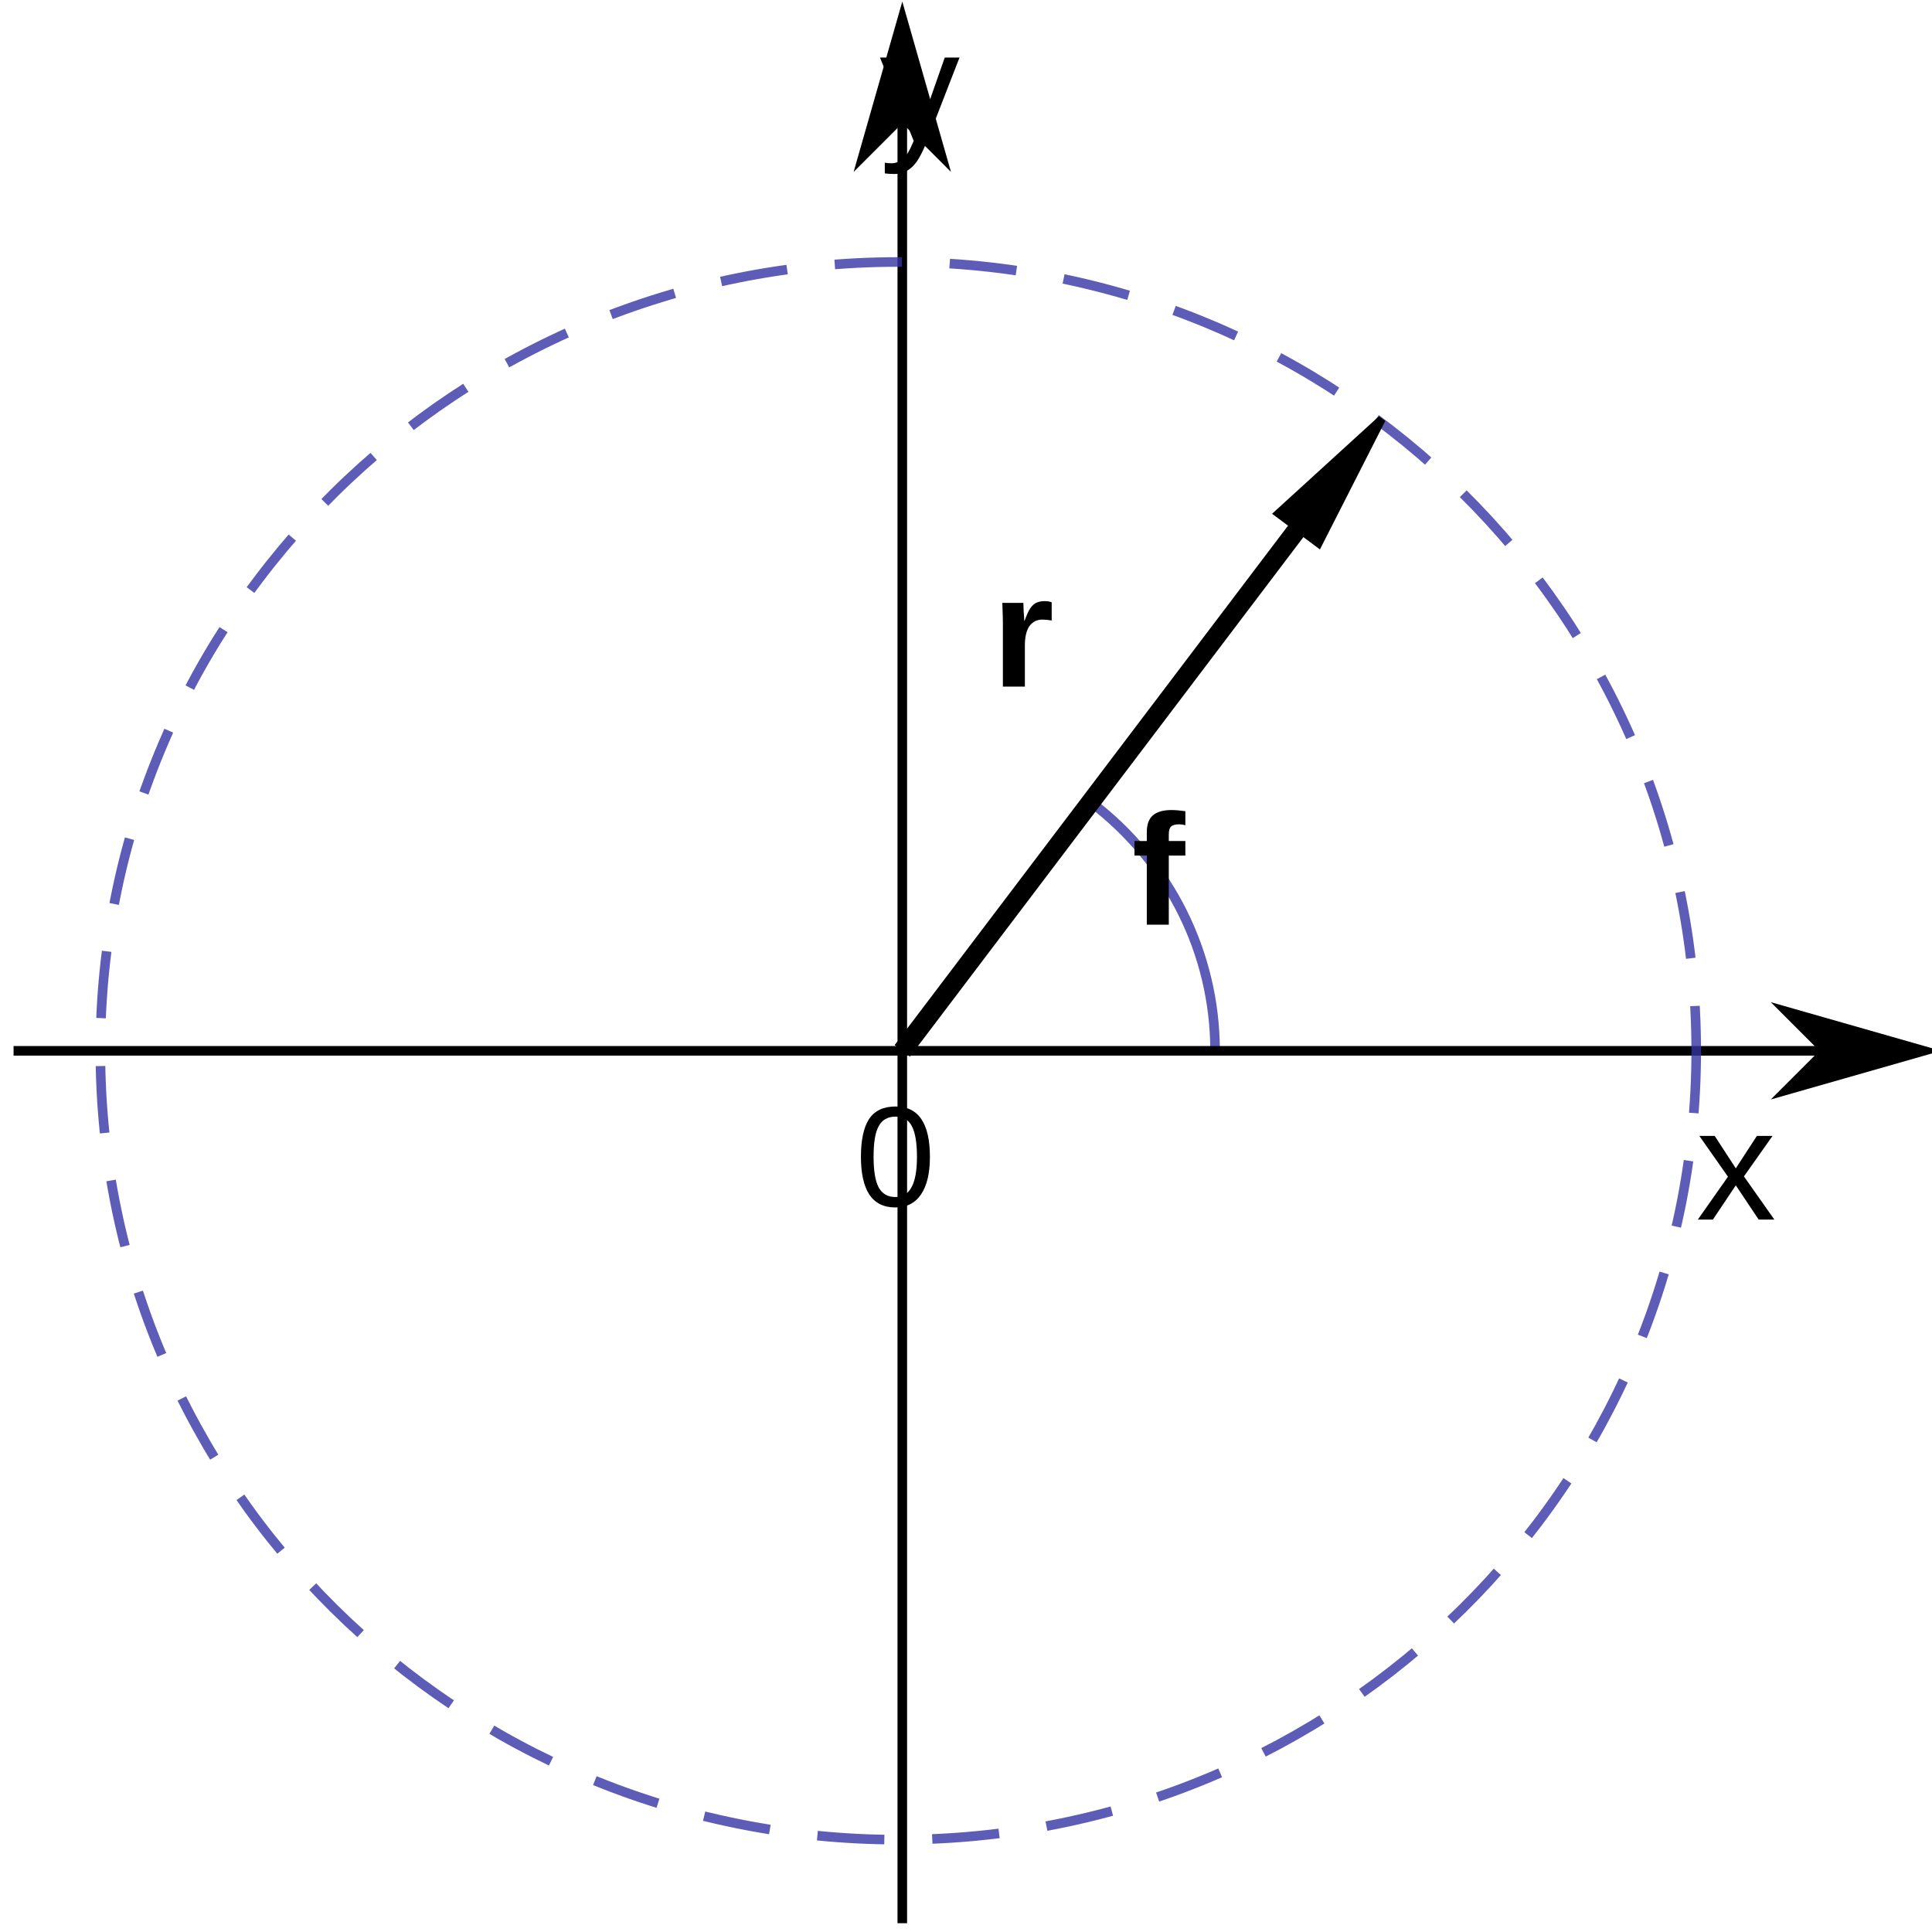
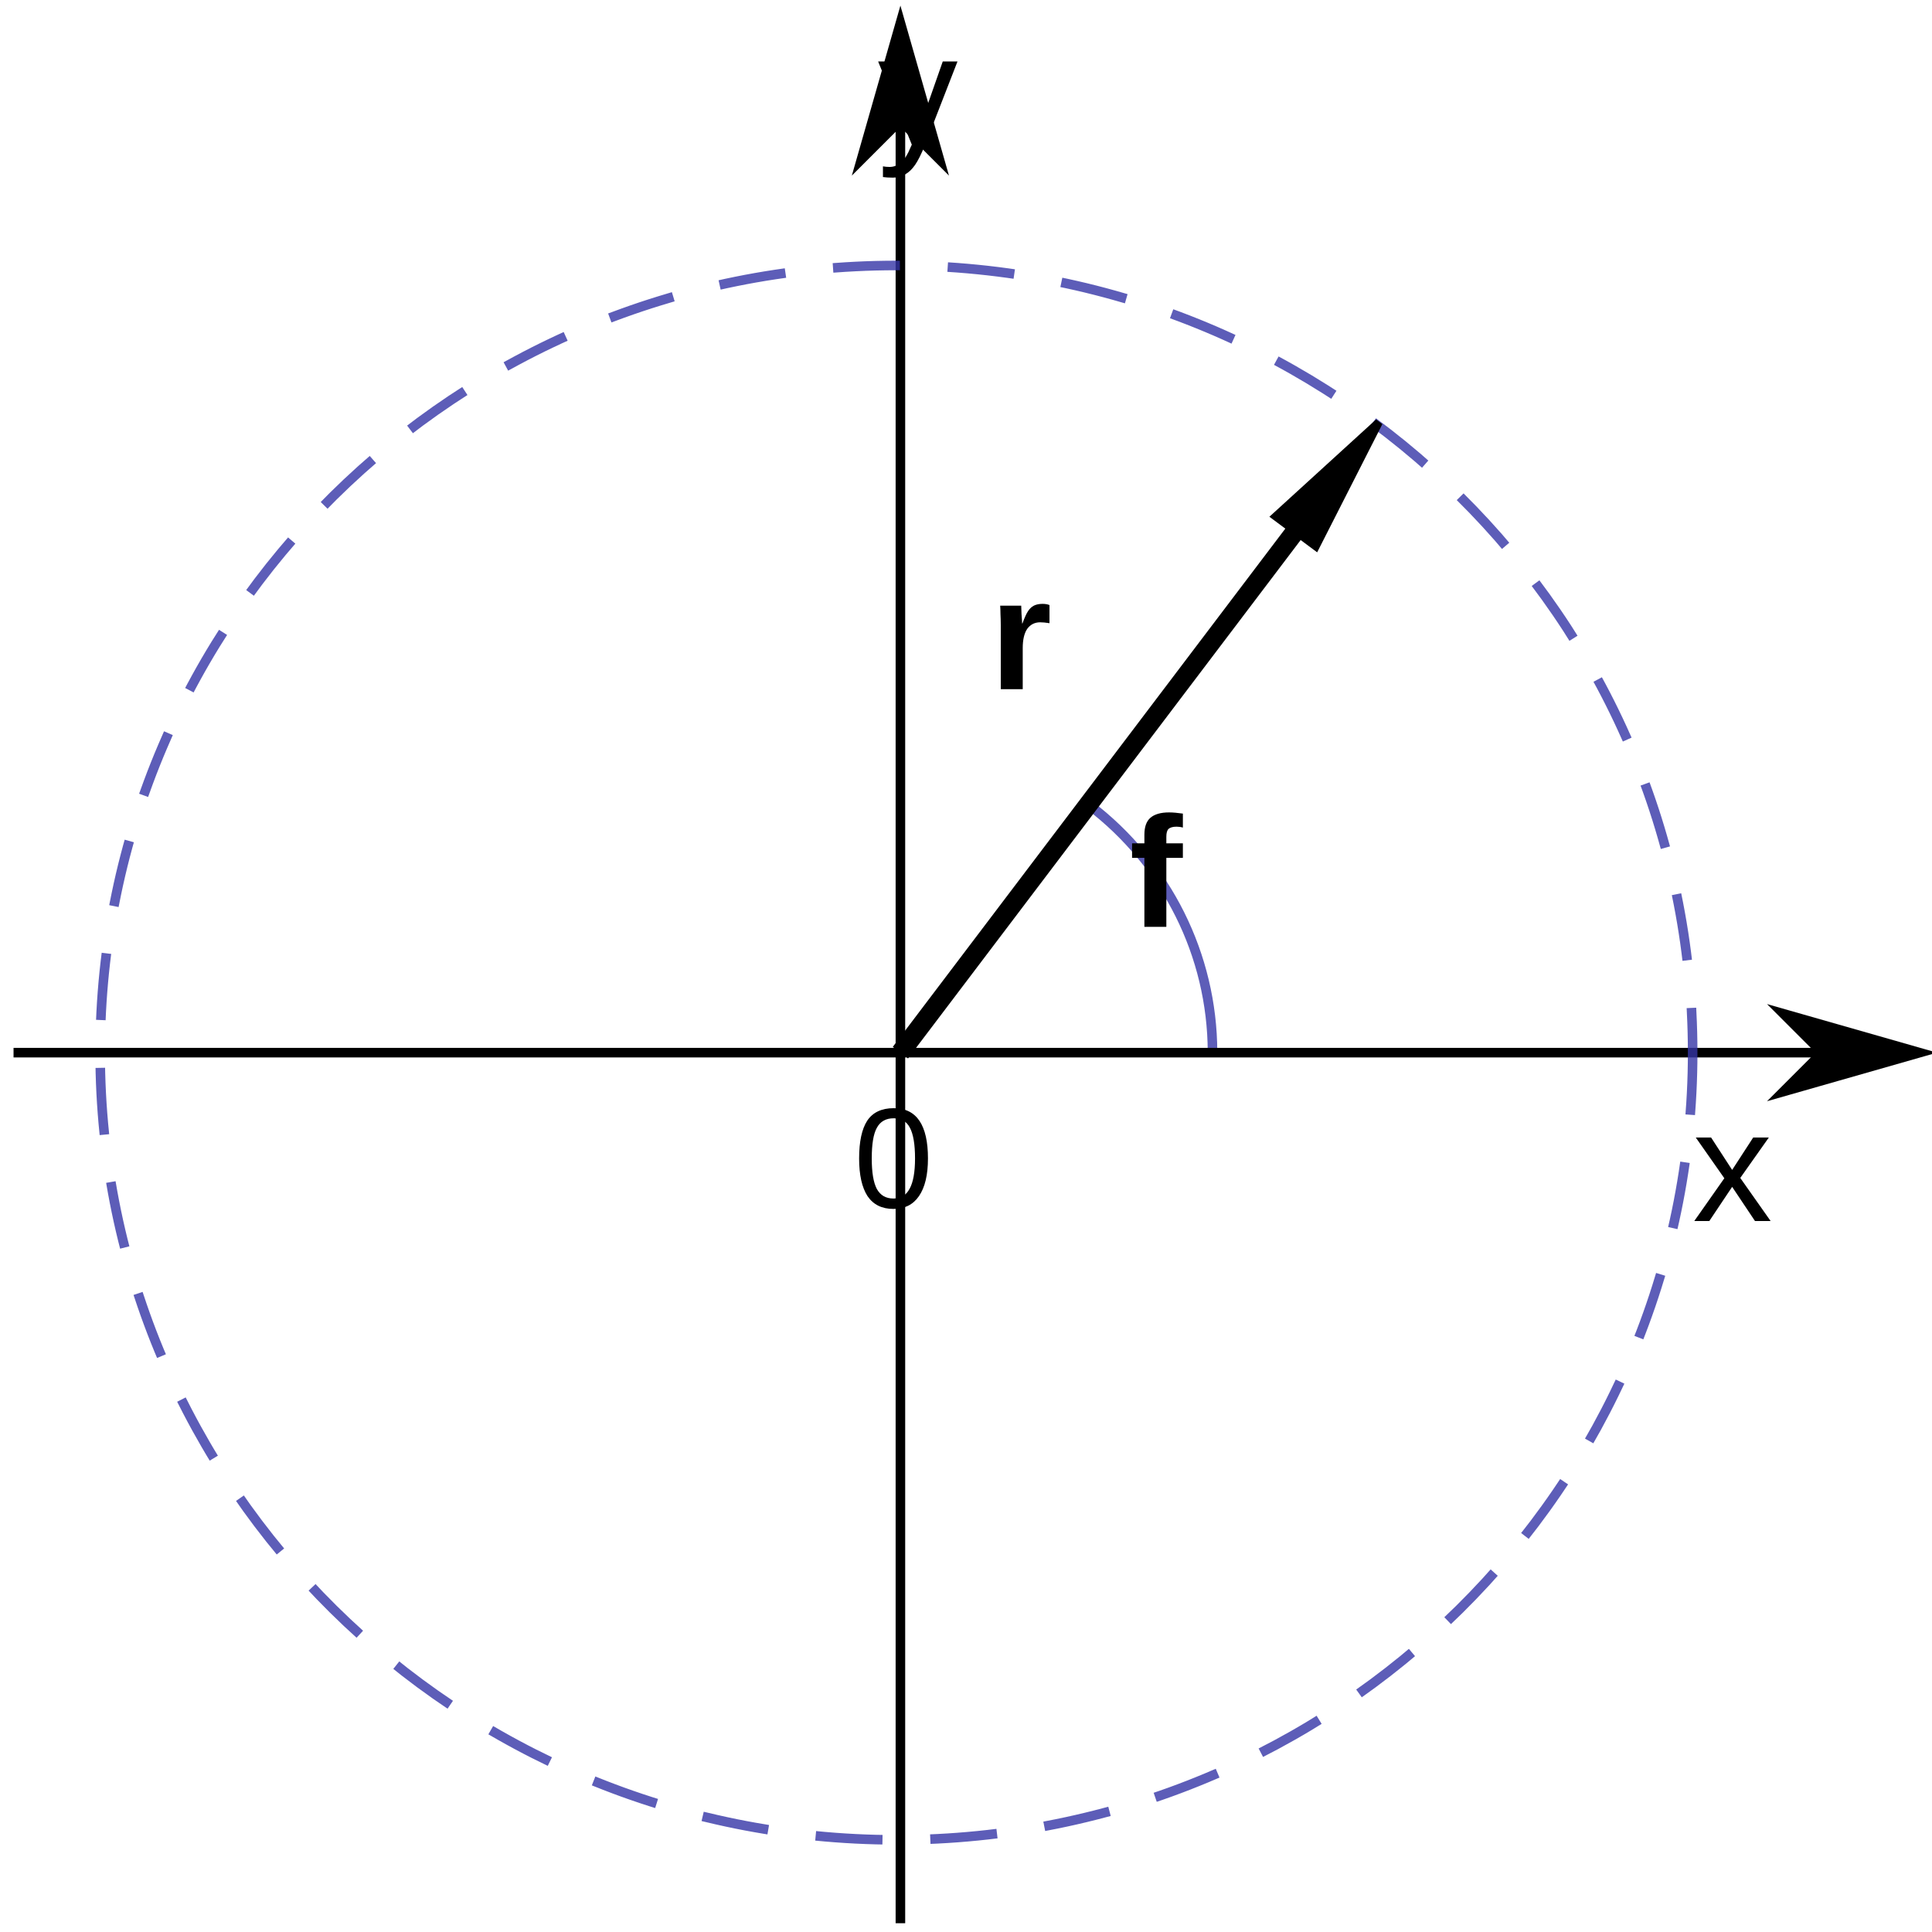
- <svg xmlns="http://www.w3.org/2000/svg" id="svg2" viewBox="0 0 100.788 100.788" height="100.788" width="100.788" version="1.1">
+ <svg xmlns="http://www.w3.org/2000/svg" version="1.1" width="101" height="101" viewBox="0 0 101 101" id="svg2">
  <defs id="defs4">
-     <marker style="overflow:visible" id="Arrow1Lstart" orient="auto" refY="0" refX="0">
-       <path style="fill-rule:evenodd;stroke:#000000;stroke-width:1pt" id="path3949" transform="matrix(0.8,0,0,0.8,10,0)" d="M 0,0 5,-5 -12.5,0 5,5 Z" />
+     <marker refX="0" refY="0" orient="auto" id="Arrow1Lstart" style="overflow:visible">
+       <path d="M 0,0 5,-5 -12.5,0 5,5 Z" transform="matrix(0.8,0,0,0.8,10,0)" id="path3949" style="fill-rule:evenodd;stroke:#000000;stroke-width:1pt" />
    </marker>
  </defs>
-   <rect y="0.5" x="0.5" height="99.788" width="99.788" id="rect836" style="fill:#ffffff;fill-opacity:1;stroke:#ffffff;stroke-width:1;stroke-miterlimit:4;stroke-dasharray:none;stroke-opacity:1" />
-   <path style="fill:none;stroke:#3535a6;stroke-width:0.5;stroke-linecap:butt;stroke-linejoin:miter;stroke-miterlimit:4;stroke-dasharray:none;stroke-dashoffset:0;stroke-opacity:0.8" id="path3779" d="m 56.956,41.883 a 16.525,16.337 0 0 1 6.431,12.887" />
-   <path style="fill:none;stroke:#000000;stroke-width:0.5;stroke-linecap:butt;stroke-linejoin:miter;stroke-miterlimit:4;stroke-dasharray:none;stroke-opacity:1;marker-start:url(#Arrow1Lstart)" id="path2987" d="M 47.071,1.052 V 100.329" />
-   <path style="fill:none;stroke:#000000;stroke-width:0.5;stroke-linecap:butt;stroke-linejoin:miter;stroke-miterlimit:4;stroke-dasharray:none;stroke-opacity:1;marker-start:url(#Arrow1Lstart)" id="path2987-1" d="M 100.292,54.819 H 0.708" />
-   <path style="fill:none;stroke:#3535a6;stroke-width:0.5;stroke-linecap:square;stroke-linejoin:miter;stroke-miterlimit:0;stroke-dasharray:3, 3;stroke-dashoffset:0;stroke-opacity:0.8" id="path3007" d="m 88.488,54.819 a 41.626,41.152 0 0 1 -83.252,0 41.626,41.152 0 1 1 83.252,0 z" />
-   <path style="fill:none;stroke:#000000;stroke-width:1;stroke-linecap:butt;stroke-linejoin:miter;stroke-miterlimit:4;stroke-dasharray:none;stroke-opacity:1" id="path3777" d="M 47.071,54.819 69.782,24.833 v 0" />
-   <path style="fill:#000000;fill-opacity:1;stroke:#000000;stroke-width:0.416px;stroke-linecap:butt;stroke-linejoin:miter;stroke-opacity:1" id="path3781-4" d="m 66.687,26.786 5.394,-4.92 -3.297,6.482 z" />
-   <text style="font-style:normal;font-variant:normal;font-weight:bold;font-stretch:normal;font-size:8.319px;line-height:125%;font-family:Arial;-inkscape-font-specification:'Arial Bold';text-align:center;letter-spacing:0px;word-spacing:0px;writing-mode:lr-tb;text-anchor:middle;display:inline;fill:#000000;fill-opacity:1;stroke:none" xml:space="preserve" id="text3850" transform="scale(1.005744,0.9942891)" y="48.517" x="63.557">
-     <tspan style="font-style:normal;font-variant:normal;font-weight:bold;font-stretch:normal;font-size:8.319px;line-height:125%;font-family:Arial;-inkscape-font-specification:'Arial Bold';text-align:center;writing-mode:lr-tb;text-anchor:middle" id="tspan3852" y="48.517" x="63.557">f</tspan>
+   <rect style="fill:#ffffff;fill-opacity:1;stroke:#ffffff;stroke-width:1.002;stroke-miterlimit:4;stroke-dasharray:none;stroke-opacity:1" id="rect836" width="99.998" height="99.998" x="0.501" y="0.501" />
+   <path d="m 56.956,42.095 a 16.525,16.337 0 0 1 6.431,12.887" id="path3779" style="fill:none;stroke:#3535a6;stroke-width:0.5;stroke-linecap:butt;stroke-linejoin:miter;stroke-miterlimit:4;stroke-dasharray:none;stroke-dashoffset:0;stroke-opacity:0.8" />
+   <path d="M 47.071,1.264 V 100.541" id="path2987" style="fill:none;stroke:#000000;stroke-width:0.5;stroke-linecap:butt;stroke-linejoin:miter;stroke-miterlimit:4;stroke-dasharray:none;stroke-opacity:1;marker-start:url(#Arrow1Lstart)" />
+   <path d="M 100.292,55.03 H 0.708" id="path2987-1" style="fill:none;stroke:#000000;stroke-width:0.5;stroke-linecap:butt;stroke-linejoin:miter;stroke-miterlimit:4;stroke-dasharray:none;stroke-opacity:1;marker-start:url(#Arrow1Lstart)" />
+   <path d="m 88.488,55.03 a 41.626,41.152 0 0 1 -83.252,0 41.626,41.152 0 1 1 83.252,0 z" id="path3007" style="fill:none;stroke:#3535a6;stroke-width:0.5;stroke-linecap:square;stroke-linejoin:miter;stroke-miterlimit:0;stroke-dasharray:3, 3;stroke-dashoffset:0;stroke-opacity:0.8" />
+   <path d="m 47.071,55.03 22.711,-29.985 v 0" id="path3777" style="fill:none;stroke:#000000;stroke-width:1;stroke-linecap:butt;stroke-linejoin:miter;stroke-miterlimit:4;stroke-dasharray:none;stroke-opacity:1" />
+   <path d="m 66.687,26.998 5.394,-4.92 -3.297,6.482 z" id="path3781-4" style="fill:#000000;fill-opacity:1;stroke:#000000;stroke-width:0.416px;stroke-linecap:butt;stroke-linejoin:miter;stroke-opacity:1" />
+   <text x="63.557" y="48.73" transform="scale(1.005744,0.9942891)" id="text3850" xml:space="preserve" style="font-style:normal;font-variant:normal;font-weight:bold;font-stretch:normal;font-size:8.319px;line-height:125%;font-family:Arial;-inkscape-font-specification:'Arial Bold';text-align:center;letter-spacing:0px;word-spacing:0px;writing-mode:lr-tb;text-anchor:middle;display:inline;fill:#000000;fill-opacity:1;stroke:none">
+     <tspan x="63.557" y="48.73" id="tspan3852" style="font-style:normal;font-variant:normal;font-weight:bold;font-stretch:normal;font-size:8.319px;line-height:125%;font-family:Arial;-inkscape-font-specification:'Arial Bold';text-align:center;writing-mode:lr-tb;text-anchor:middle">f</tspan>
  </text>
-   <text style="font-style:normal;font-variant:normal;font-weight:bold;font-stretch:normal;font-size:8.319px;line-height:125%;font-family:Arial;-inkscape-font-specification:'Arial Bold';text-align:center;letter-spacing:0px;word-spacing:0px;writing-mode:lr-tb;text-anchor:middle;fill:#000000;fill-opacity:1;stroke:none" xml:space="preserve" id="text4135" transform="scale(1.005744,0.9942891)" y="36.022" x="56.528">
-     <tspan style="font-style:normal;font-variant:normal;font-weight:bold;font-stretch:normal;font-size:8.319px;line-height:125%;font-family:Arial;-inkscape-font-specification:'Arial Bold';text-align:center;writing-mode:lr-tb;text-anchor:middle" id="tspan4137" y="36.022" x="56.528">r</tspan>
+   <text x="56.528" y="36.235" transform="scale(1.005744,0.9942891)" id="text4135" xml:space="preserve" style="font-style:normal;font-variant:normal;font-weight:bold;font-stretch:normal;font-size:8.319px;line-height:125%;font-family:Arial;-inkscape-font-specification:'Arial Bold';text-align:center;letter-spacing:0px;word-spacing:0px;writing-mode:lr-tb;text-anchor:middle;fill:#000000;fill-opacity:1;stroke:none">
+     <tspan x="56.528" y="36.235" id="tspan4137" style="font-style:normal;font-variant:normal;font-weight:bold;font-stretch:normal;font-size:8.319px;line-height:125%;font-family:Arial;-inkscape-font-specification:'Arial Bold';text-align:center;writing-mode:lr-tb;text-anchor:middle">r</tspan>
  </text>
-   <text style="font-style:normal;font-variant:normal;font-weight:normal;font-stretch:normal;font-size:8.319px;line-height:125%;font-family:Arial;-inkscape-font-specification:Arial;text-align:center;letter-spacing:0px;word-spacing:0px;writing-mode:lr-tb;text-anchor:middle;fill:#000000;fill-opacity:1;stroke:none" xml:space="preserve" id="text4157" transform="scale(1.005744,0.9942891)" y="63.988" x="93.52">
-     <tspan id="tspan4159" y="63.988" x="93.52">x</tspan>
+   <text x="93.52" y="64.201" transform="scale(1.005744,0.9942891)" id="text4157" xml:space="preserve" style="font-style:normal;font-variant:normal;font-weight:normal;font-stretch:normal;font-size:8.319px;line-height:125%;font-family:Arial;-inkscape-font-specification:Arial;text-align:center;letter-spacing:0px;word-spacing:0px;writing-mode:lr-tb;text-anchor:middle;fill:#000000;fill-opacity:1;stroke:none">
+     <tspan x="93.52" y="64.201" id="tspan4159">x</tspan>
  </text>
-   <text style="font-style:normal;font-variant:normal;font-weight:normal;font-stretch:normal;font-size:8.319px;line-height:125%;font-family:Arial;-inkscape-font-specification:Arial;text-align:center;letter-spacing:0px;word-spacing:0px;writing-mode:lr-tb;text-anchor:middle;fill:#000000;fill-opacity:1;stroke:none" xml:space="preserve" id="text4161" transform="scale(1.005744,0.9942891)" y="7.409" x="51.178">
-     <tspan id="tspan4163" y="7.409" x="51.178">y</tspan>
+   <text x="51.178" y="7.622" transform="scale(1.005744,0.9942891)" id="text4161" xml:space="preserve" style="font-style:normal;font-variant:normal;font-weight:normal;font-stretch:normal;font-size:8.319px;line-height:125%;font-family:Arial;-inkscape-font-specification:Arial;text-align:center;letter-spacing:0px;word-spacing:0px;writing-mode:lr-tb;text-anchor:middle;fill:#000000;fill-opacity:1;stroke:none">
+     <tspan x="51.178" y="7.622" id="tspan4163">y</tspan>
  </text>
-   <text style="font-style:normal;font-variant:normal;font-weight:normal;font-stretch:normal;font-size:7.487px;line-height:125%;font-family:Arial;-inkscape-font-specification:Arial;text-align:center;letter-spacing:0px;word-spacing:0px;writing-mode:lr-tb;text-anchor:middle;fill:#000000;fill-opacity:1;stroke:none" xml:space="preserve" id="text4165" transform="scale(1.005744,0.9942891)" y="63.273" x="49.562">
-     <tspan id="tspan4167" y="63.273" x="49.562">0</tspan>
+   <text x="49.562" y="63.486" transform="scale(1.005744,0.9942891)" id="text4165" xml:space="preserve" style="font-style:normal;font-variant:normal;font-weight:normal;font-stretch:normal;font-size:7.487px;line-height:125%;font-family:Arial;-inkscape-font-specification:Arial;text-align:center;letter-spacing:0px;word-spacing:0px;writing-mode:lr-tb;text-anchor:middle;fill:#000000;fill-opacity:1;stroke:none">
+     <tspan x="49.562" y="63.486" id="tspan4167">0</tspan>
  </text>
</svg>
